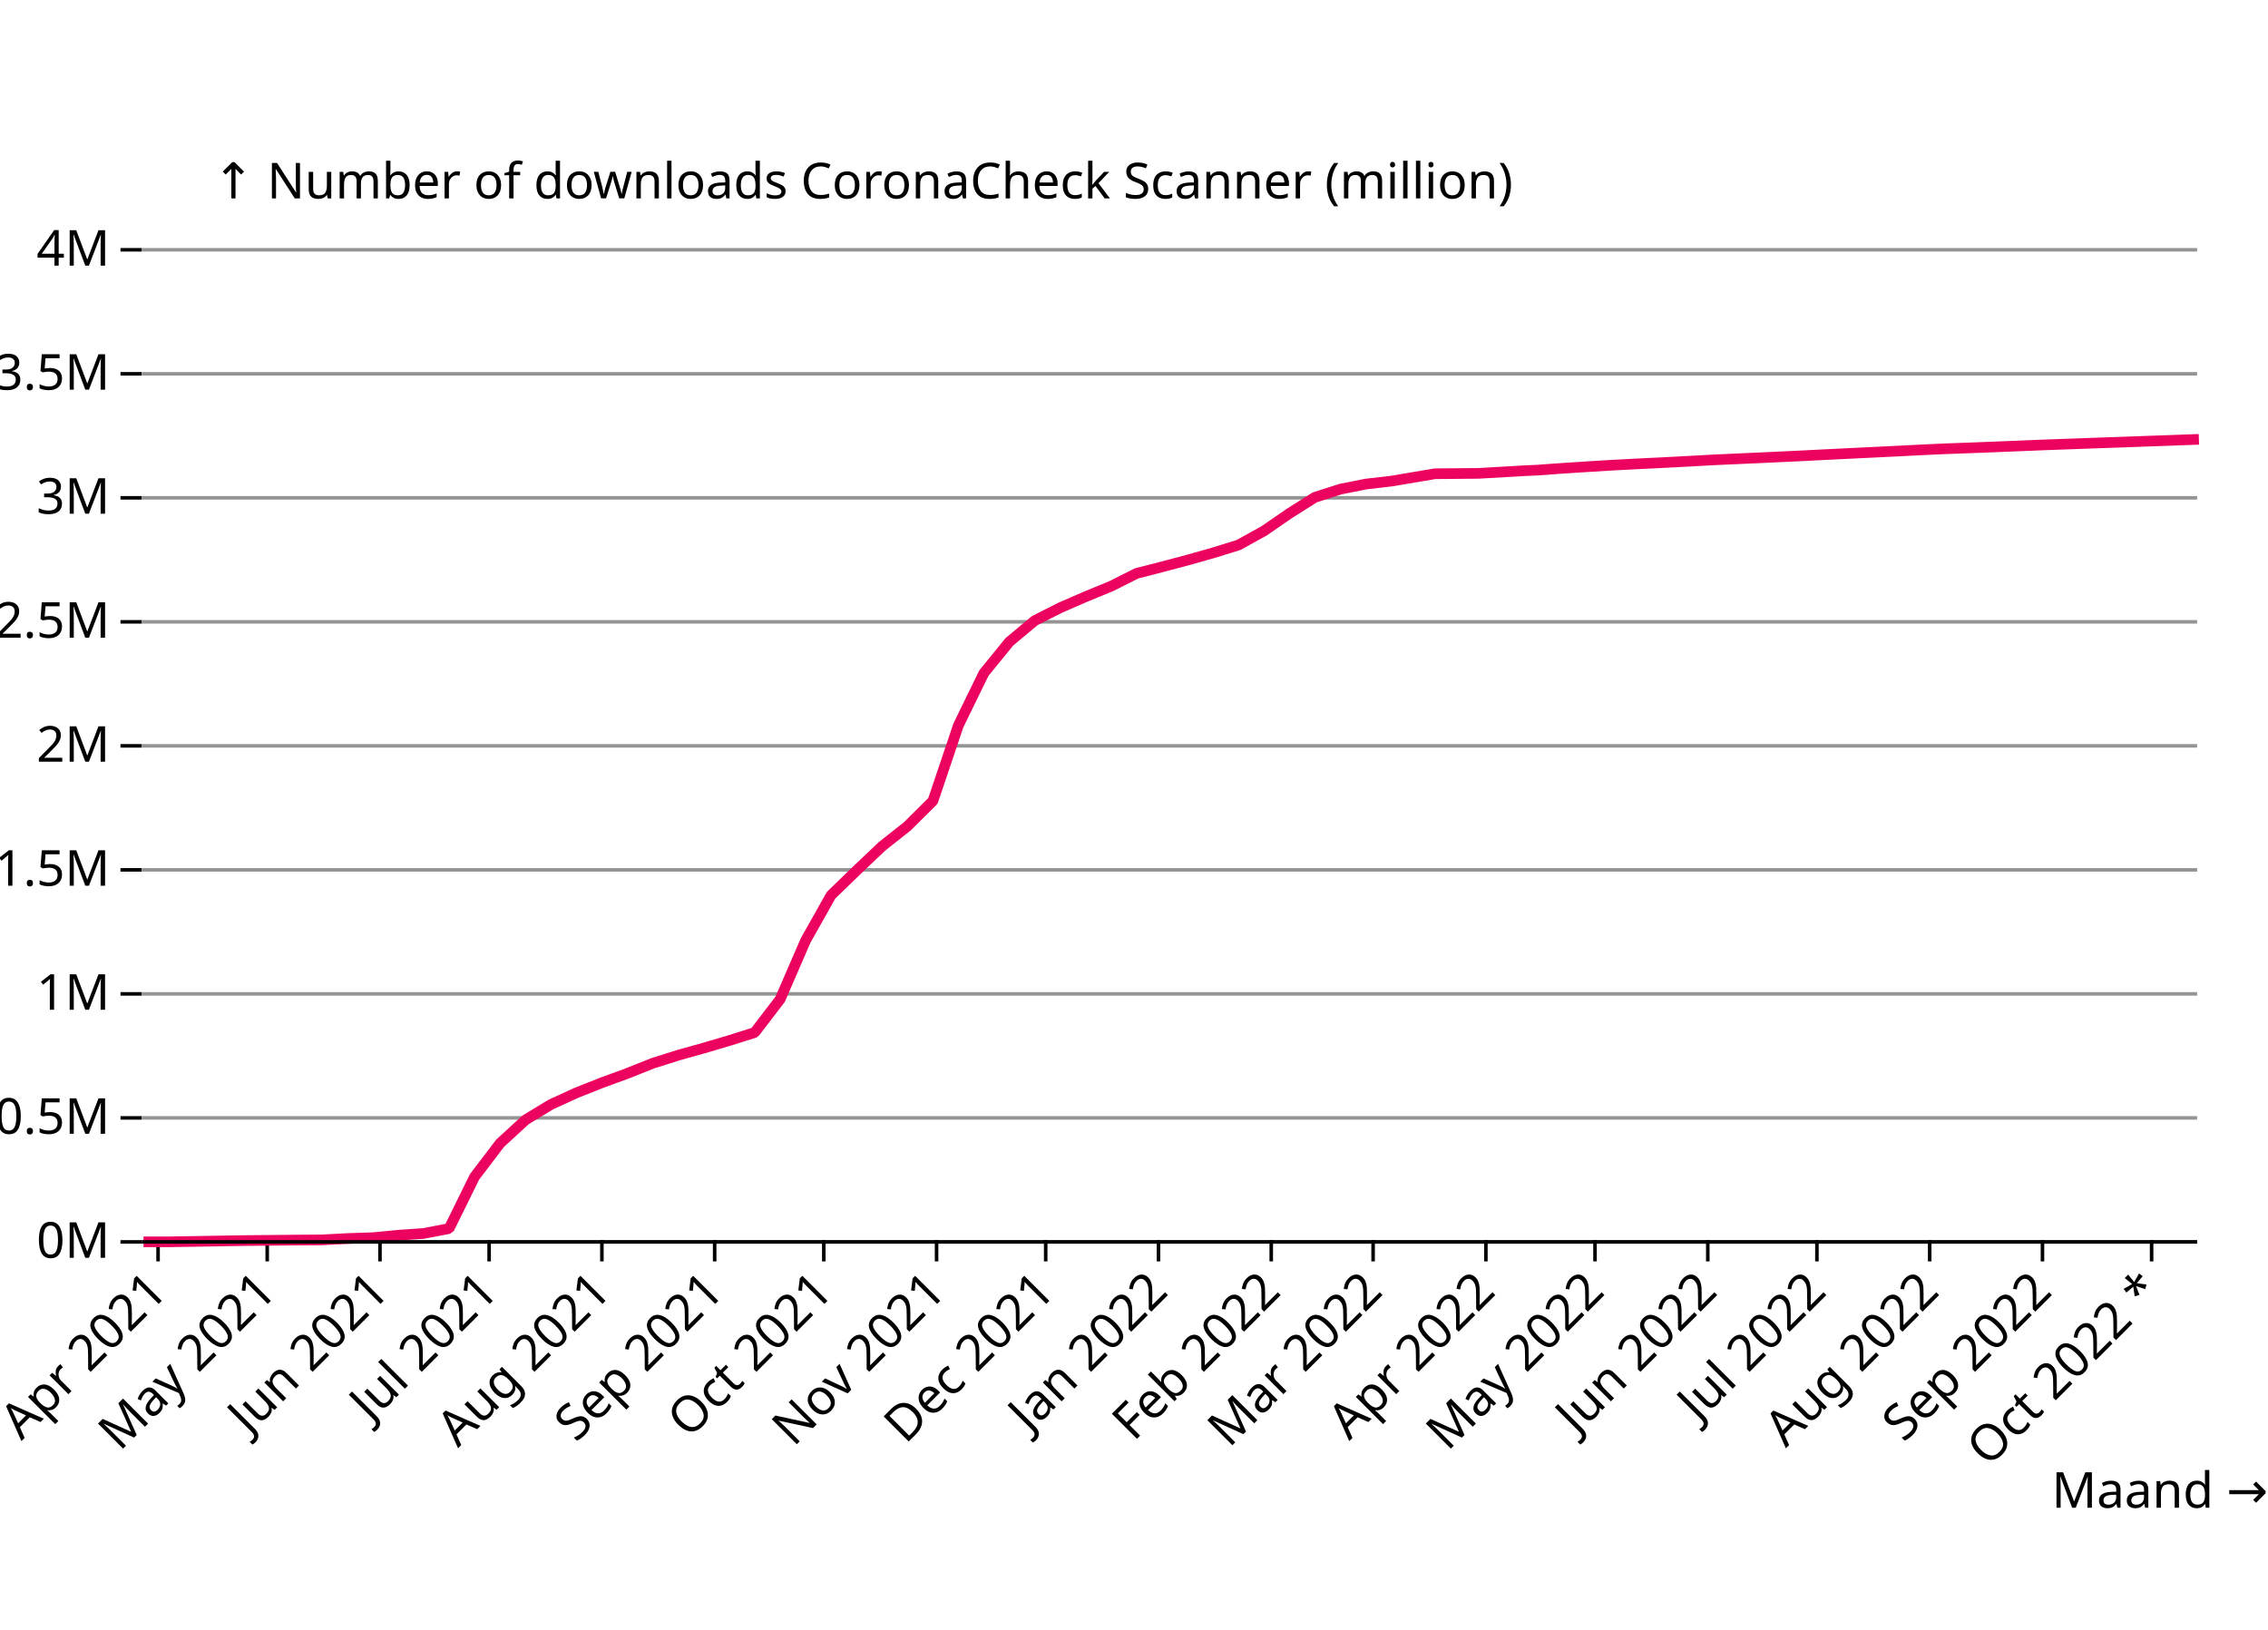
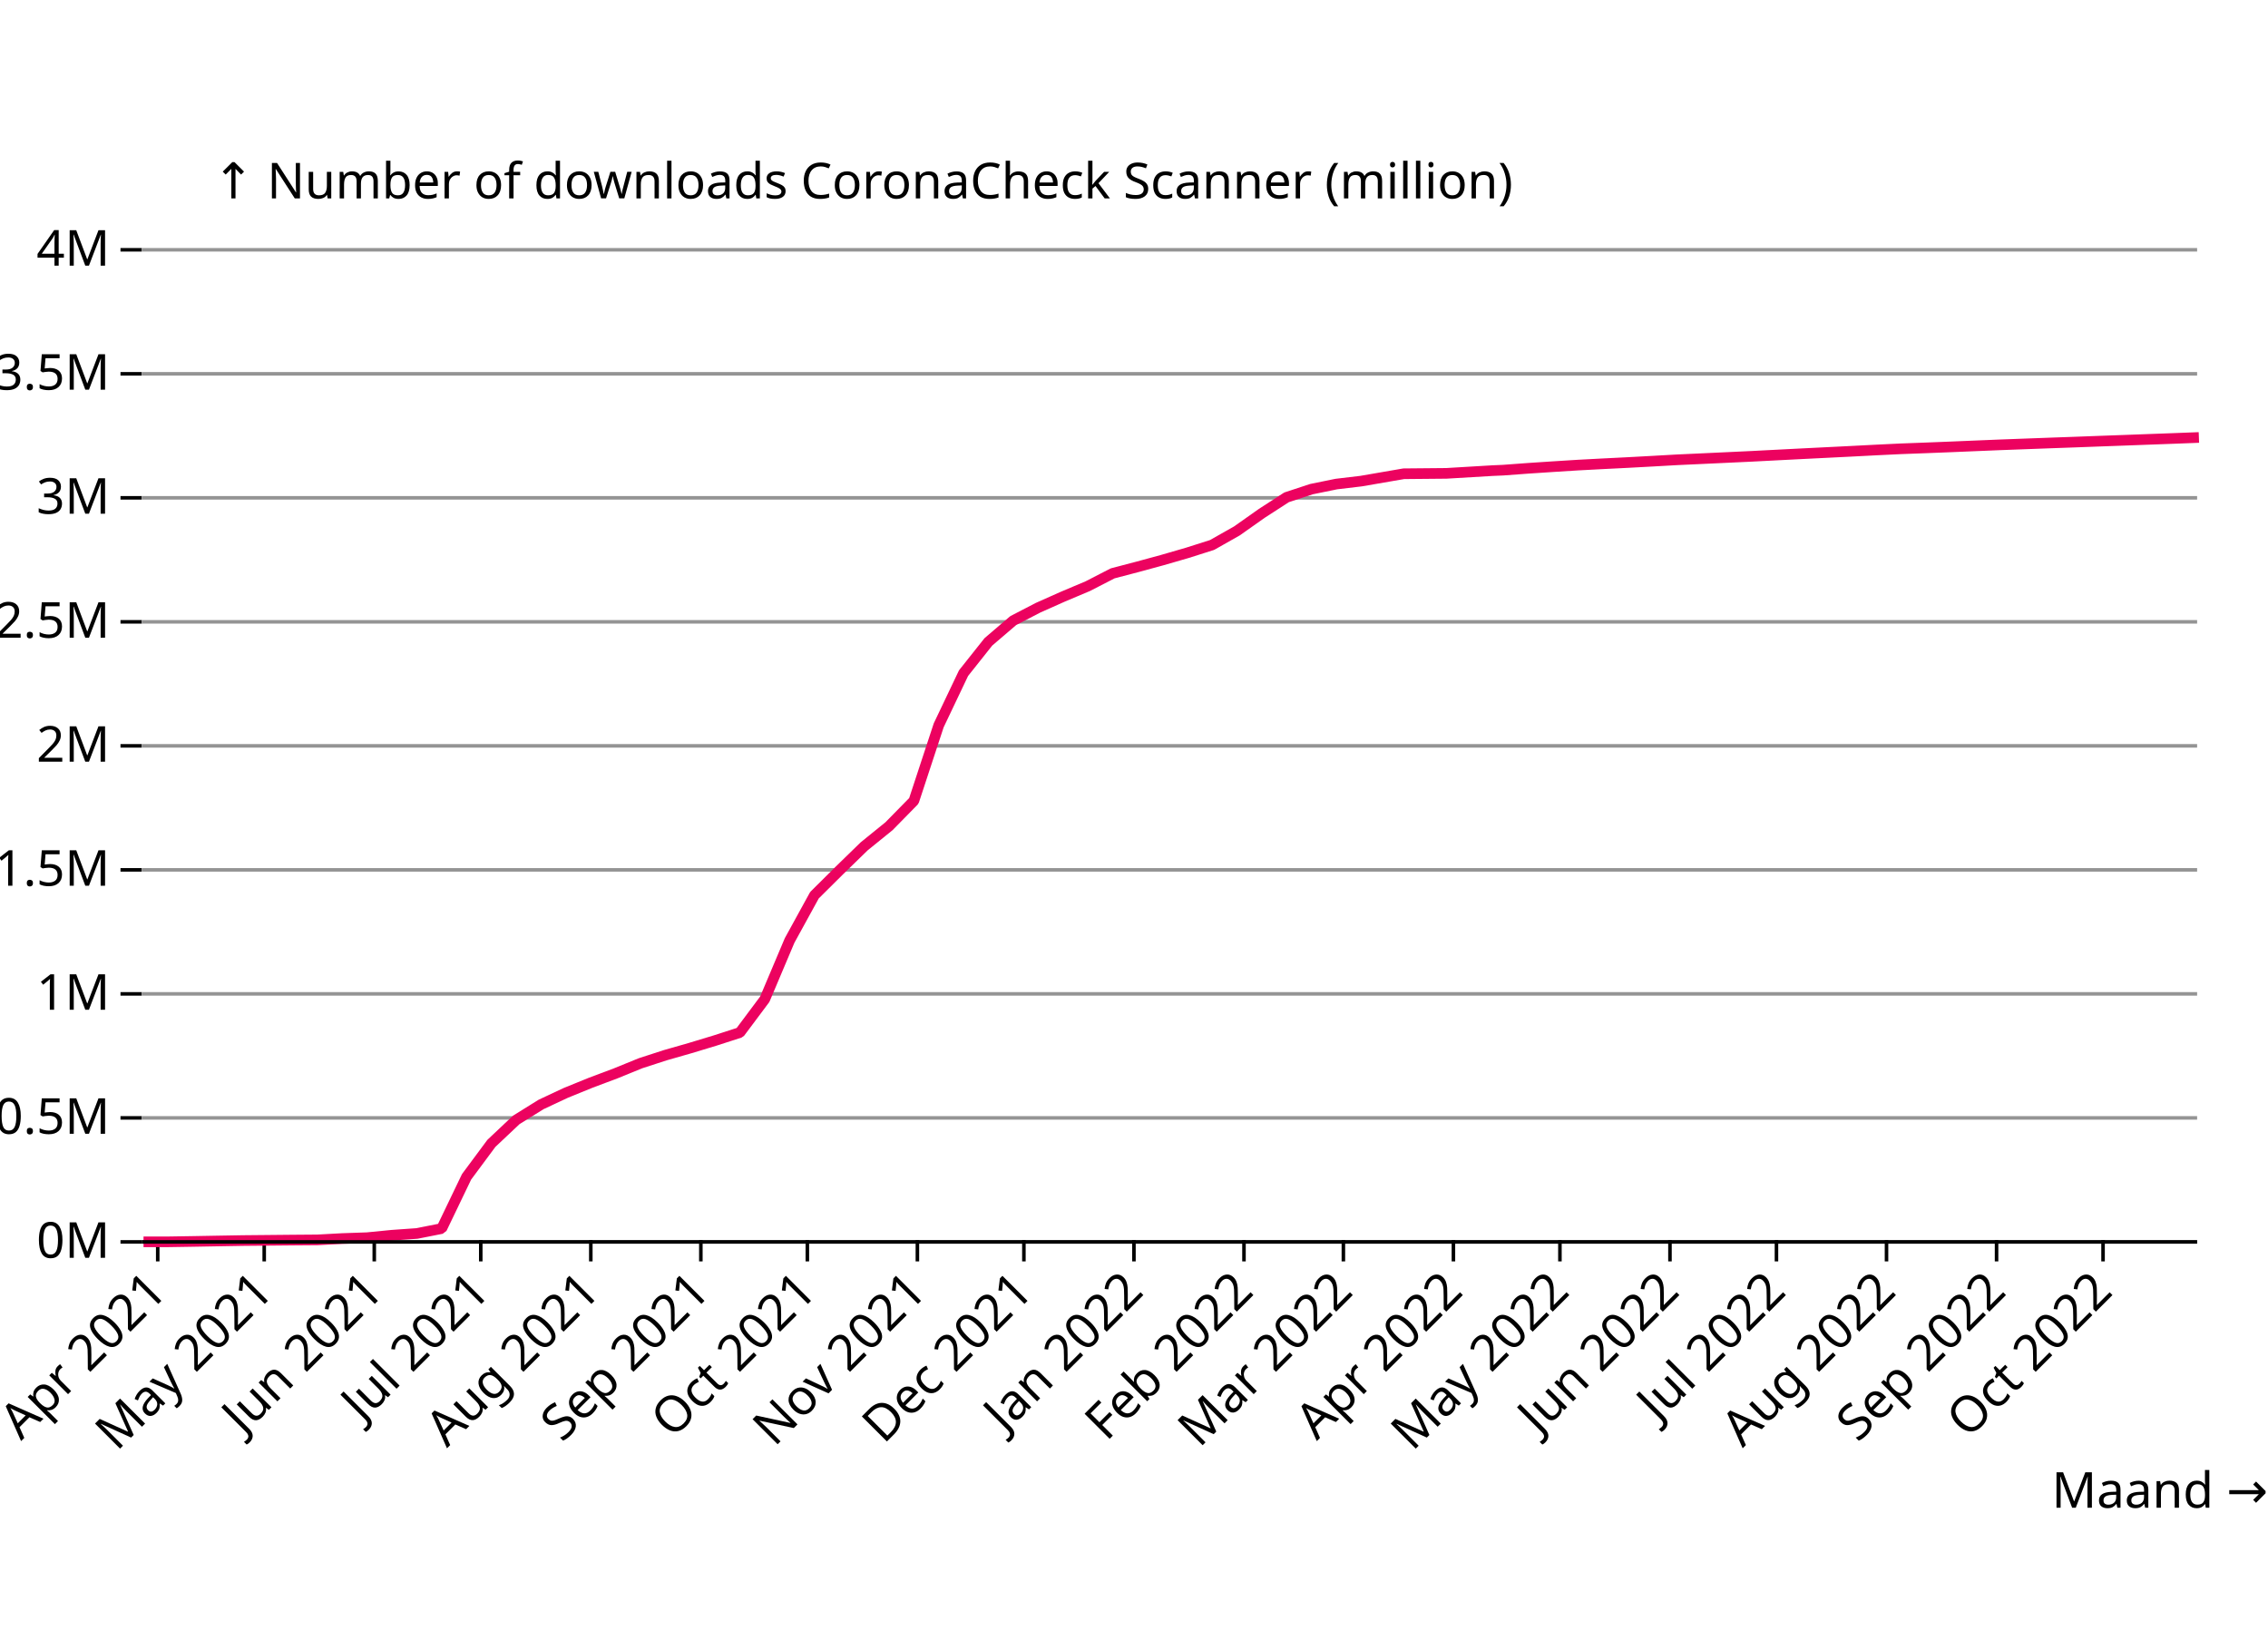
<svg xmlns="http://www.w3.org/2000/svg" class="plot" fill="currentColor" text-anchor="middle" width="640" height="460" viewBox="0 0 640 400" style="font-family: 'RO Sans', sans-serif; font-size: 14px;">
  <style>
        line[stroke-opacity] {
            stroke-opacity: 1;
            stroke: #949494;
        }
</style>
  <g transform="translate(40,0)" fill="none" text-anchor="end">
    <g class="tick" opacity="1" transform="translate(0,320.5)">
      <line stroke="currentColor" x2="-6" />
      <line stroke="currentColor" x2="580" stroke-opacity="0.1" />
      <text fill="currentColor" x="-9" dy="0.32em">0M</text>
    </g>
    <g class="tick" opacity="1" transform="translate(0,285.5)">
      <line stroke="currentColor" x2="-6" />
      <line stroke="currentColor" x2="580" stroke-opacity="0.1" />
      <text fill="currentColor" x="-9" dy="0.32em">0.5M</text>
    </g>
    <g class="tick" opacity="1" transform="translate(0,250.5)">
      <line stroke="currentColor" x2="-6" />
      <line stroke="currentColor" x2="580" stroke-opacity="0.1" />
      <text fill="currentColor" x="-9" dy="0.32em">1M</text>
    </g>
    <g class="tick" opacity="1" transform="translate(0,215.5)">
      <line stroke="currentColor" x2="-6" />
      <line stroke="currentColor" x2="580" stroke-opacity="0.1" />
      <text fill="currentColor" x="-9" dy="0.32em">1.5M</text>
    </g>
    <g class="tick" opacity="1" transform="translate(0,180.5)">
      <line stroke="currentColor" x2="-6" />
      <line stroke="currentColor" x2="580" stroke-opacity="0.1" />
      <text fill="currentColor" x="-9" dy="0.32em">2M</text>
    </g>
    <g class="tick" opacity="1" transform="translate(0,145.5)">
      <line stroke="currentColor" x2="-6" />
      <line stroke="currentColor" x2="580" stroke-opacity="0.1" />
      <text fill="currentColor" x="-9" dy="0.32em">2.5M</text>
    </g>
    <g class="tick" opacity="1" transform="translate(0,110.5)">
      <line stroke="currentColor" x2="-6" />
      <line stroke="currentColor" x2="580" stroke-opacity="0.1" />
      <text fill="currentColor" x="-9" dy="0.32em">3M</text>
    </g>
    <g class="tick" opacity="1" transform="translate(0,75.5)">
      <line stroke="currentColor" x2="-6" />
      <line stroke="currentColor" x2="580" stroke-opacity="0.1" />
      <text fill="currentColor" x="-9" dy="0.32em">3.5M</text>
    </g>
    <g class="tick" opacity="1" transform="translate(0,40.5)">
      <line stroke="currentColor" x2="-6" />
      <line stroke="currentColor" x2="580" stroke-opacity="0.1" />
      <text fill="currentColor" x="-9" dy="0.32em">4M</text>
    </g>
    <text fill="currentColor" transform="translate(20,40)" dy="-1em" text-anchor="start">↑ Number of downloads CoronaCheck Scanner (million)</text>
  </g>
  <g transform="translate(0,320)" fill="none" text-anchor="middle">
-     <g class="tick" opacity="1" transform="translate(44.60619,0)">
+     <g class="tick" opacity="1" transform="translate(44.50691,0)">
      <line stroke="currentColor" y2="6" />
      <text fill="currentColor" dy="0.32em" transform="translate(0, 11.82843) rotate(-45)" text-anchor="end">Apr 2021</text>
    </g>
-     <g class="tick" opacity="1" transform="translate(75.40265,0)">
+     <g class="tick" opacity="1" transform="translate(74.55872,0)">
      <line stroke="currentColor" y2="6" />
      <text fill="currentColor" dy="0.32em" transform="translate(0, 11.82843) rotate(-45)" text-anchor="end">May 2021</text>
    </g>
-     <g class="tick" opacity="1" transform="translate(107.2257,0)">
+     <g class="tick" opacity="1" transform="translate(105.6123,0)">
      <line stroke="currentColor" y2="6" />
      <text fill="currentColor" dy="0.32em" transform="translate(0, 11.82843) rotate(-45)" text-anchor="end">Jun 2021</text>
    </g>
-     <g class="tick" opacity="1" transform="translate(138.0221,0)">
+     <g class="tick" opacity="1" transform="translate(135.6641,0)">
      <line stroke="currentColor" y2="6" />
      <text fill="currentColor" dy="0.32em" transform="translate(0, 11.82843) rotate(-45)" text-anchor="end">Jul 2021</text>
    </g>
-     <g class="tick" opacity="1" transform="translate(169.8451,0)">
+     <g class="tick" opacity="1" transform="translate(166.7176,0)">
      <line stroke="currentColor" y2="6" />
      <text fill="currentColor" dy="0.32em" transform="translate(0, 11.82843) rotate(-45)" text-anchor="end">Aug 2021</text>
    </g>
-     <g class="tick" opacity="1" transform="translate(201.6681,0)">
+     <g class="tick" opacity="1" transform="translate(197.7712,0)">
      <line stroke="currentColor" y2="6" />
      <text fill="currentColor" dy="0.32em" transform="translate(0, 11.82843) rotate(-45)" text-anchor="end">Sep 2021</text>
    </g>
-     <g class="tick" opacity="1" transform="translate(232.4646,0)">
+     <g class="tick" opacity="1" transform="translate(227.823,0)">
      <line stroke="currentColor" y2="6" />
      <text fill="currentColor" dy="0.32em" transform="translate(0, 11.82843) rotate(-45)" text-anchor="end">Oct 2021</text>
    </g>
-     <g class="tick" opacity="1" transform="translate(264.2876,0)">
+     <g class="tick" opacity="1" transform="translate(258.8765,0)">
      <line stroke="currentColor" y2="6" />
      <text fill="currentColor" dy="0.32em" transform="translate(0, 11.82843) rotate(-45)" text-anchor="end">Nov 2021</text>
    </g>
-     <g class="tick" opacity="1" transform="translate(295.0841,0)">
+     <g class="tick" opacity="1" transform="translate(288.9283,0)">
      <line stroke="currentColor" y2="6" />
      <text fill="currentColor" dy="0.32em" transform="translate(0, 11.82843) rotate(-45)" text-anchor="end">Dec 2021</text>
    </g>
-     <g class="tick" opacity="1" transform="translate(326.9071,0)">
+     <g class="tick" opacity="1" transform="translate(319.9819,0)">
      <line stroke="currentColor" y2="6" />
      <text fill="currentColor" dy="0.32em" transform="translate(0, 11.82843) rotate(-45)" text-anchor="end">Jan 2022</text>
    </g>
-     <g class="tick" opacity="1" transform="translate(358.7301,0)">
+     <g class="tick" opacity="1" transform="translate(351.0354,0)">
      <line stroke="currentColor" y2="6" />
      <text fill="currentColor" dy="0.32em" transform="translate(0, 11.82843) rotate(-45)" text-anchor="end">Feb 2022</text>
    </g>
-     <g class="tick" opacity="1" transform="translate(387.4735,0)">
+     <g class="tick" opacity="1" transform="translate(379.0838,0)">
      <line stroke="currentColor" y2="6" />
      <text fill="currentColor" dy="0.32em" transform="translate(0, 11.82843) rotate(-45)" text-anchor="end">Mar 2022</text>
    </g>
-     <g class="tick" opacity="1" transform="translate(419.2965,0)">
+     <g class="tick" opacity="1" transform="translate(410.1373,0)">
      <line stroke="currentColor" y2="6" />
      <text fill="currentColor" dy="0.32em" transform="translate(0, 11.82843) rotate(-45)" text-anchor="end">Apr 2022</text>
    </g>
-     <g class="tick" opacity="1" transform="translate(450.0929,0)">
+     <g class="tick" opacity="1" transform="translate(440.1891,0)">
      <line stroke="currentColor" y2="6" />
      <text fill="currentColor" dy="0.32em" transform="translate(0, 11.82843) rotate(-45)" text-anchor="end">May 2022</text>
    </g>
-     <g class="tick" opacity="1" transform="translate(481.9159,0)">
+     <g class="tick" opacity="1" transform="translate(471.2427,0)">
      <line stroke="currentColor" y2="6" />
      <text fill="currentColor" dy="0.32em" transform="translate(0, 11.82843) rotate(-45)" text-anchor="end">Jun 2022</text>
    </g>
-     <g class="tick" opacity="1" transform="translate(512.7124,0)">
+     <g class="tick" opacity="1" transform="translate(501.2945,0)">
      <line stroke="currentColor" y2="6" />
      <text fill="currentColor" dy="0.32em" transform="translate(0, 11.82843) rotate(-45)" text-anchor="end">Jul 2022</text>
    </g>
-     <g class="tick" opacity="1" transform="translate(544.5354,0)">
+     <g class="tick" opacity="1" transform="translate(532.348,0)">
      <line stroke="currentColor" y2="6" />
      <text fill="currentColor" dy="0.32em" transform="translate(0, 11.82843) rotate(-45)" text-anchor="end">Aug 2022</text>
    </g>
-     <g class="tick" opacity="1" transform="translate(576.3584,0)">
+     <g class="tick" opacity="1" transform="translate(563.4016,0)">
      <line stroke="currentColor" y2="6" />
      <text fill="currentColor" dy="0.32em" transform="translate(0, 11.82843) rotate(-45)" text-anchor="end">Sep 2022</text>
    </g>
-     <g class="tick" opacity="1" transform="translate(607.1549,0)">
+     <g class="tick" opacity="1" transform="translate(593.4534,0)">
      <line stroke="currentColor" y2="6" />
-       <text fill="currentColor" dy="0.32em" transform="translate(0, 11.82843) rotate(-45)" text-anchor="end">Oct 2022 *</text>
+       <text fill="currentColor" dy="0.32em" transform="translate(0, 11.82843) rotate(-45)" text-anchor="end">Oct 2022</text>
    </g>
    <text fill="currentColor" transform="translate(640,80)" dy="-0.32em" text-anchor="end">Maand →</text>
  </g>
  <g fill="none" stroke="#ec025f" stroke-width="3" stroke-miterlimit="1" transform="translate(0.5,0.5)">
-     <path d="M40,319.983L47.186,319.977L54.372,319.865L61.558,319.739L68.743,319.618L75.929,319.552L83.115,319.484L90.301,319.43L97.487,319.05L104.673,318.809L111.858,318.117L119.044,317.623L126.23,316.233L133.416,301.636L140.602,292.184L147.788,285.571L154.973,281.205L162.159,277.922L169.345,275.071L176.531,272.438L183.717,269.579L190.903,267.305L198.088,265.298L205.274,263.173L212.46,260.909L219.646,251.522L226.832,234.934L234.018,222.156L241.204,215.192L248.389,208.365L255.575,202.681L262.761,195.536L269.947,174.21L277.133,159.478L284.319,150.648L291.504,144.649L298.69,141.014L305.876,137.89L313.062,134.931L320.248,131.32L327.434,129.481L334.619,127.573L341.805,125.541L348.991,123.313L356.177,119.345L363.363,114.395L363.363,114.395L370.549,109.856L377.735,107.551L384.92,106.118L392.106,105.283L404.425,103.207L416.743,103.097L430.088,102.323L433.168,102.192L440.354,101.673L447.54,101.209L454.726,100.767L461.912,100.396L469.097,100.045L476.283,99.664L483.469,99.269L490.655,98.946L497.841,98.618L505.027,98.289L512.212,97.925L519.398,97.566L526.584,97.217L533.77,96.868L540.956,96.504L548.142,96.166L555.327,95.905L562.513,95.627L569.699,95.334L576.885,95.044L584.071,94.784L591.257,94.523L598.442,94.273L605.628,94.01L612.814,93.755L620,93.494" />
+     <path d="M40,319.983L47.012,319.977L54.024,319.865L61.036,319.739L68.048,319.618L75.06,319.552L82.073,319.484L89.085,319.43L96.097,319.05L103.109,318.809L110.121,318.117L117.133,317.623L124.145,316.233L131.157,301.636L138.169,292.184L145.181,285.571L152.193,281.205L159.206,277.922L166.218,275.071L173.23,272.438L180.242,269.579L187.254,267.305L194.266,265.298L201.278,263.173L208.29,260.909L215.302,251.522L222.314,234.934L229.326,222.156L236.339,215.192L243.351,208.365L250.363,202.681L257.375,195.536L264.387,174.21L271.399,159.478L278.411,150.648L285.423,144.649L292.435,141.014L299.447,137.89L306.459,134.931L313.472,131.32L320.484,129.481L327.496,127.573L334.508,125.541L341.52,123.313L348.532,119.345L355.544,114.395L355.544,114.395L362.556,109.856L369.568,107.551L376.58,106.118L383.592,105.283L395.613,103.207L407.634,103.097L420.656,102.323L423.661,102.192L430.674,101.673L437.686,101.209L444.698,100.767L451.71,100.396L458.722,100.045L465.734,99.664L472.746,99.269L479.758,98.946L486.77,98.618L493.782,98.289L500.794,97.925L507.807,97.566L514.819,97.217L521.831,96.868L528.843,96.504L535.855,96.166L542.867,95.905L549.879,95.627L556.891,95.334L563.903,95.044L570.915,94.784L577.927,94.523L584.94,94.273L591.952,94.01L598.964,93.755L605.976,93.494L612.988,93.237L620,92.965" />
  </g>
  <g stroke="currentColor" transform="translate(0,0.5)">
    <line x1="40" x2="620" y1="320" y2="320" />
  </g>
</svg>
